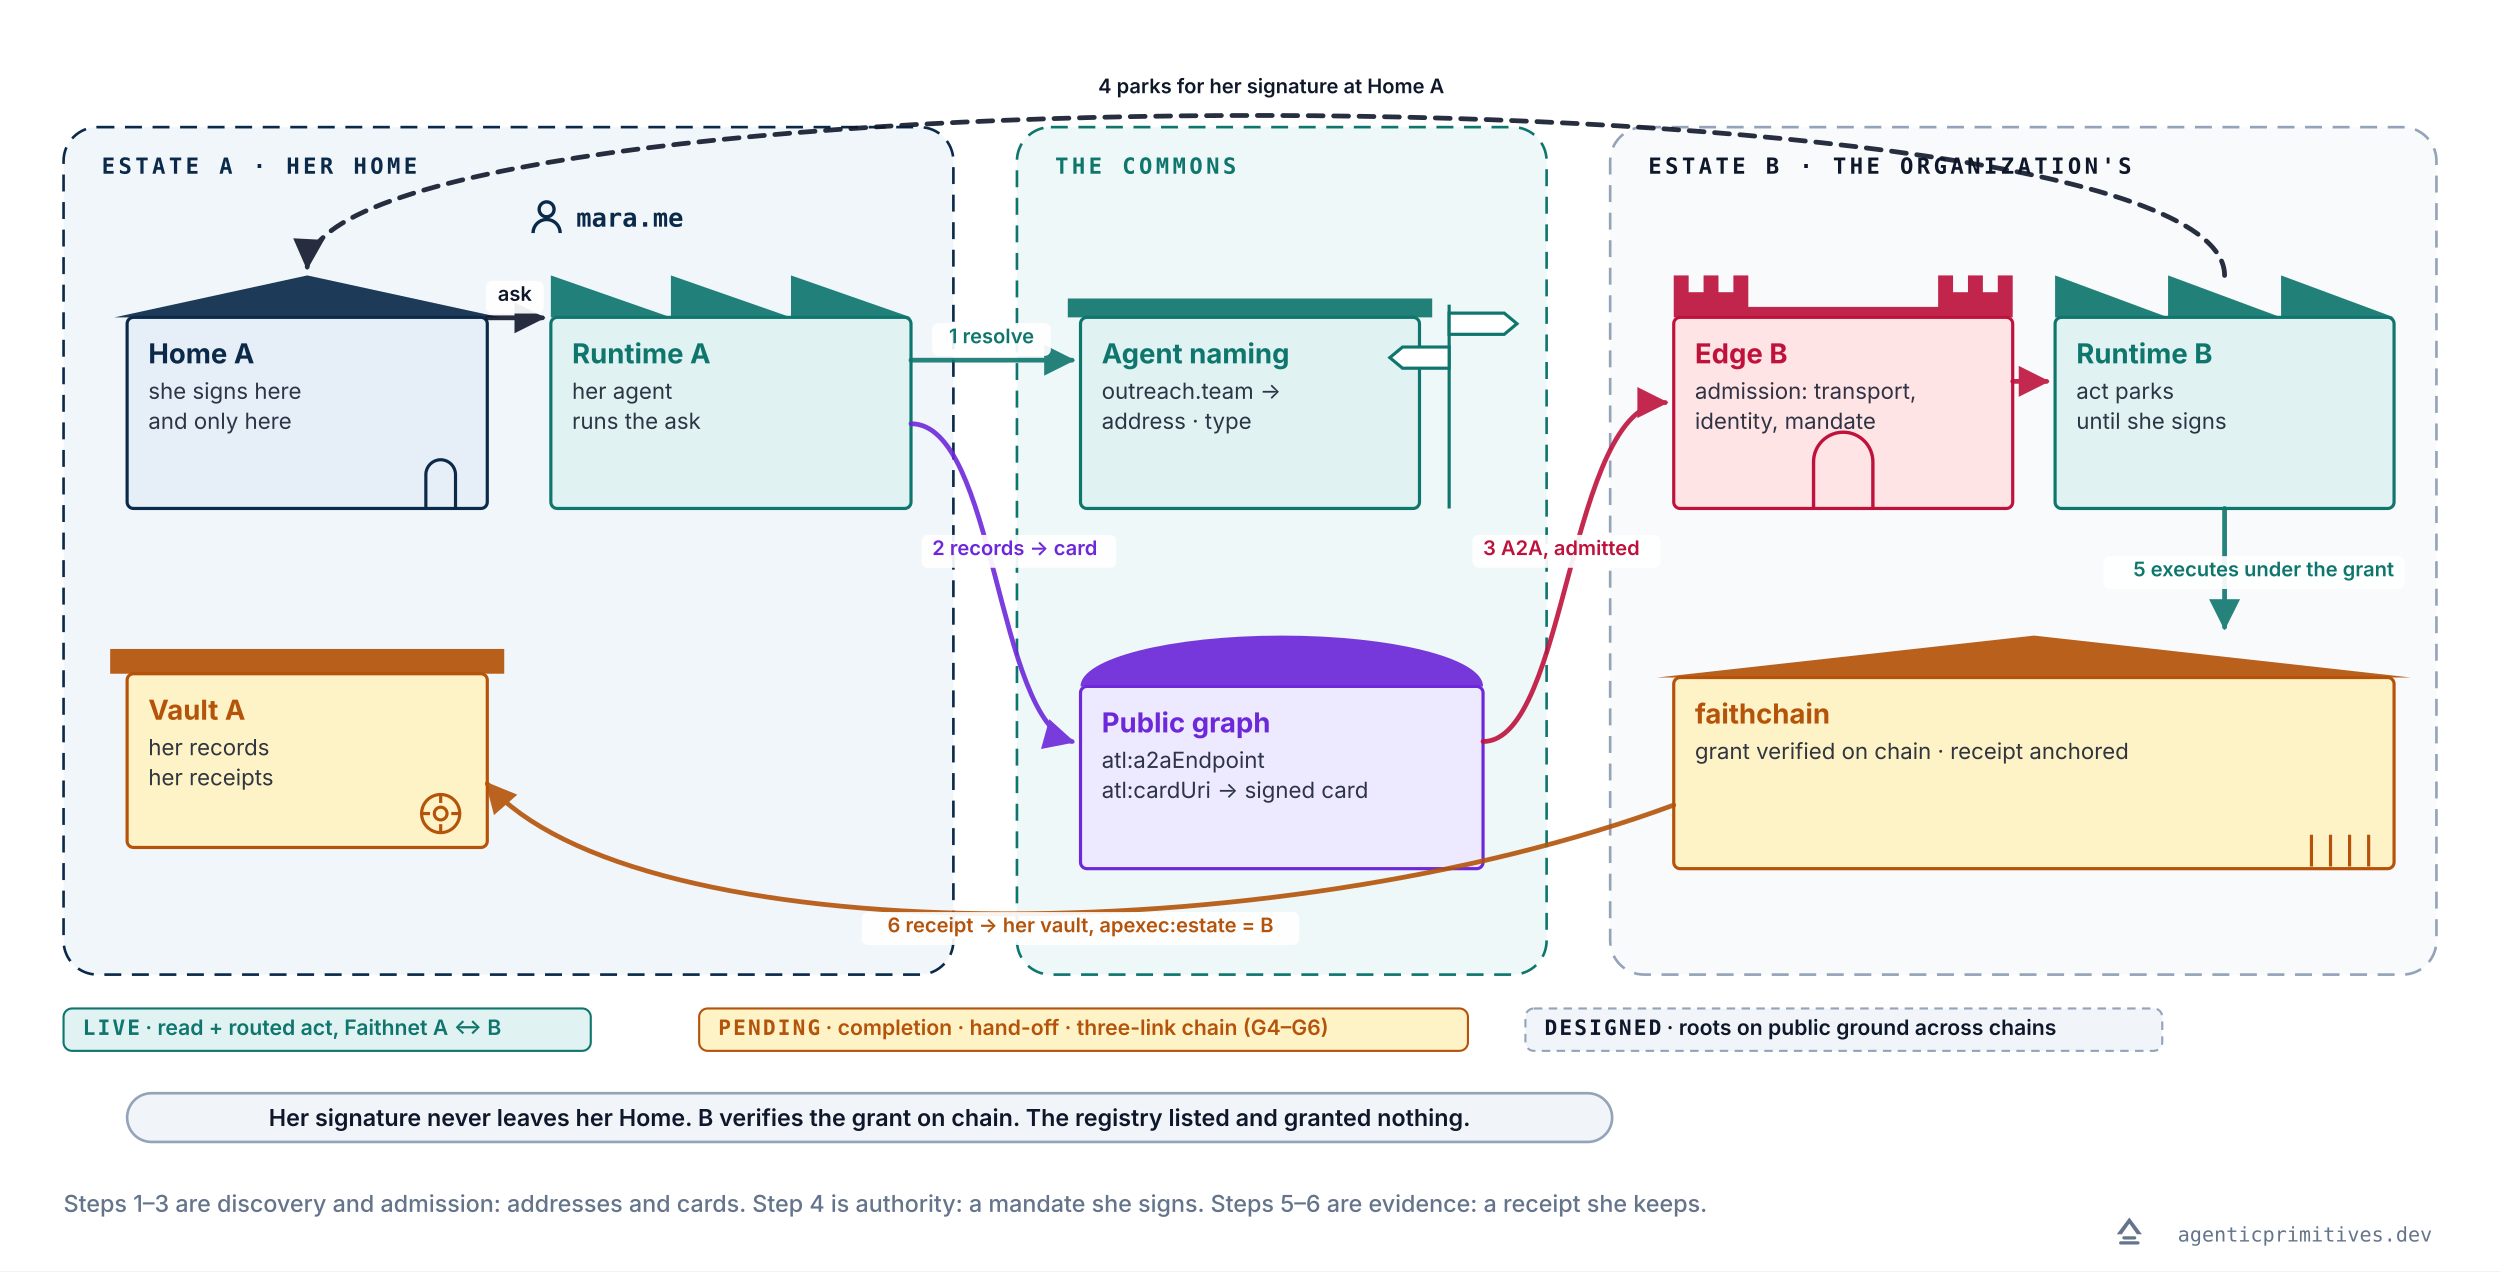
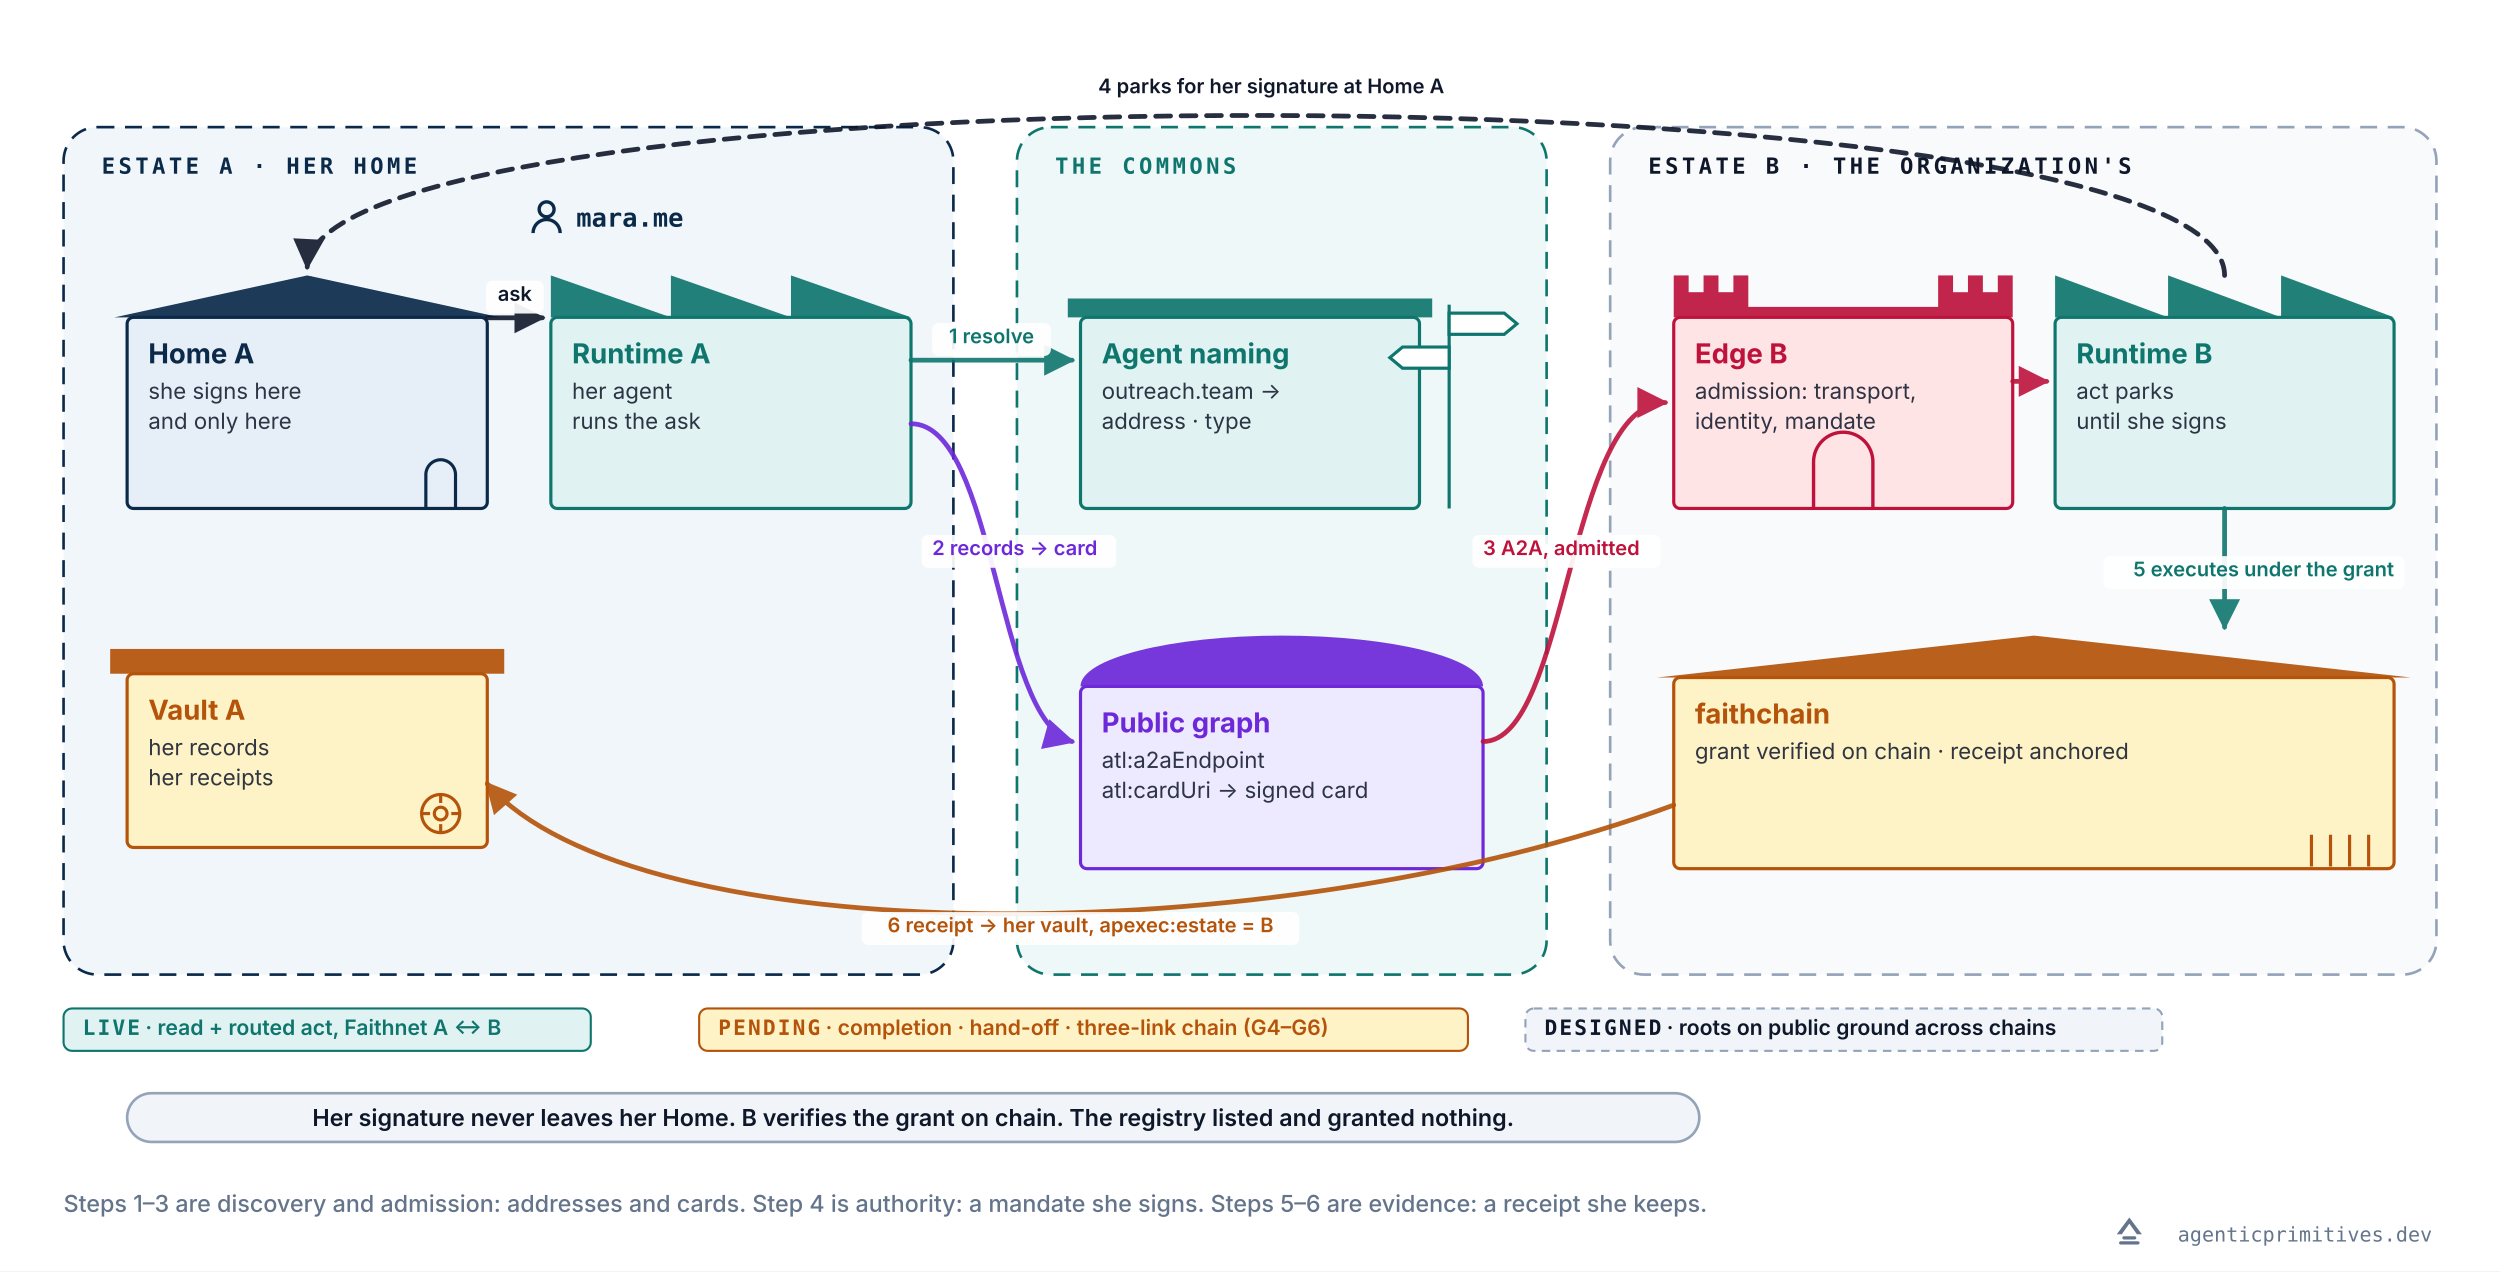
<svg xmlns="http://www.w3.org/2000/svg" viewBox="0 0 1180 600" role="img" aria-labelledby="cross-estate-title" style="width:100%;height:auto;display:block;font-family:ui-sans-serif, system-ui, -apple-system, &quot;Segoe UI&quot;, Inter, sans-serif;font-feature-settings:normal;word-spacing:0.12em">
  <defs>
    <marker id="cross-estate-arrow" viewBox="0 0 10 10" refX="9" refY="5" markerWidth="6.5" markerHeight="6.5" orient="auto-start-reverse">
      <path d="M 0 0 L 10 5 L 0 10 z" fill="#94a3b8" />
    </marker>
    <marker id="cross-estate-arrow-ink" viewBox="0 0 10 10" refX="9" refY="5" markerWidth="6.5" markerHeight="6.5" orient="auto-start-reverse">
      <path d="M 0 0 L 10 5 L 0 10 z" fill="#0f172a" />
    </marker>
    <marker id="cross-estate-arrow-amber" viewBox="0 0 10 10" refX="9" refY="5" markerWidth="6.5" markerHeight="6.5" orient="auto-start-reverse">
      <path d="M 0 0 L 10 5 L 0 10 z" fill="#b45309" />
    </marker>
    <marker id="cross-estate-arrow-teal" viewBox="0 0 10 10" refX="9" refY="5" markerWidth="6.5" markerHeight="6.5" orient="auto-start-reverse">
      <path d="M 0 0 L 10 5 L 0 10 z" fill="#0f766e" />
    </marker>
    <marker id="cross-estate-arrow-rose" viewBox="0 0 10 10" refX="9" refY="5" markerWidth="6.5" markerHeight="6.5" orient="auto-start-reverse">
      <path d="M 0 0 L 10 5 L 0 10 z" fill="#be123c" />
    </marker>
    <marker id="cross-estate-arrow-navy" viewBox="0 0 10 10" refX="9" refY="5" markerWidth="6.5" markerHeight="6.5" orient="auto-start-reverse">
      <path d="M 0 0 L 10 5 L 0 10 z" fill="#0b2a4a" />
    </marker>
    <marker id="cross-estate-arrow-violet" viewBox="0 0 10 10" refX="9" refY="5" markerWidth="6.5" markerHeight="6.5" orient="auto-start-reverse">
      <path d="M 0 0 L 10 5 L 0 10 z" fill="#6d28d9" />
    </marker>
    <filter id="cross-estate-shadow" x="-10%" y="-10%" width="120%" height="130%">
      <feDropShadow dx="0" dy="2" stdDeviation="3" flood-color="#000" flood-opacity="0.12" />
    </filter>
  </defs>
  <rect x="0" y="0" width="1180" height="600" fill="#ffffff" />
  <g>
    <rect x="30" y="60" width="420" height="400" rx="16" fill="#e6eef7" fill-opacity="0.55" stroke="#0b2a4a" stroke-width="1.25" stroke-dasharray="8 5" />
    <text x="48" y="82" font-size="10.5" font-weight="700" fill="#0b2a4a" letter-spacing="1.6" font-family="ui-monospace, SFMono-Regular, Menlo, Consolas, monospace">ESTATE A · HER HOME</text>
  </g>
  <g>
    <rect x="760" y="60" width="390" height="400" rx="16" fill="#f1f5f9" fill-opacity="0.55" stroke="#94a3b8" stroke-width="1.25" stroke-dasharray="8 5" />
    <text x="778" y="82" font-size="10.5" font-weight="700" fill="#0f172a" letter-spacing="1.6" font-family="ui-monospace, SFMono-Regular, Menlo, Consolas, monospace">ESTATE B · THE ORGANIZATION'S</text>
  </g>
  <g>
    <rect x="480" y="60" width="250" height="400" rx="16" fill="#e0f2f1" fill-opacity="0.55" stroke="#0f766e" stroke-width="1.25" stroke-dasharray="8 5" />
    <text x="498" y="82" font-size="10.5" font-weight="700" fill="#0f766e" letter-spacing="1.6" font-family="ui-monospace, SFMono-Regular, Menlo, Consolas, monospace">THE COMMONS</text>
  </g>
  <g stroke="#0b2a4a" fill="none" stroke-width="1.6">
    <circle cx="258" cy="98.8" r="3.52" />
    <path d="M 251.6 110 a 6.4 6.4 0 0 1 12.8 0" />
  </g>
  <text x="272" y="107" font-size="12" text-anchor="start" fill="#0b2a4a" font-weight="700" font-family="ui-monospace, SFMono-Regular, Menlo, Consolas, monospace">mara.me</text>
  <g>
    <path d="M 54 149.8 L 145 130 L 236 149.8 Z" fill="#0b2a4a" opacity="0.92" />
    <rect x="60" y="149.8" width="170" height="90.2" rx="3" fill="#e6eef7" stroke="#0b2a4a" stroke-width="1.5" />
    <text x="70" y="171.5" font-size="13" font-weight="650" fill="#0b2a4a" font-family="ui-sans-serif, system-ui, -apple-system, &quot;Segoe UI&quot;, Inter, sans-serif">Home A</text>
    <text x="70" y="188.25" font-size="10.5" fill="#0f172a" opacity="0.86" font-family="ui-sans-serif, system-ui, -apple-system, &quot;Segoe UI&quot;, Inter, sans-serif">she signs here</text>
    <text x="70" y="202.425" font-size="10.5" fill="#0f172a" opacity="0.86" font-family="ui-sans-serif, system-ui, -apple-system, &quot;Segoe UI&quot;, Inter, sans-serif">and only here</text>
    <path d="M 201 240 v -16 a 7 7 0 0 1 14 0 v 16" fill="none" stroke="#0b2a4a" stroke-width="1.5" />
  </g>
  <g>
    <path d="M 260 149.8 L 260 130 L 316.667 149.8 L 316.667 130 L 373.333 149.8 L 373.333 130 L 430 149.8 Z" fill="#0f766e" opacity="0.92" />
    <rect x="260" y="149.8" width="170" height="90.2" rx="3" fill="#e0f2f1" stroke="#0f766e" stroke-width="1.5" />
    <text x="270" y="171.5" font-size="13" font-weight="650" fill="#0f766e" font-family="ui-sans-serif, system-ui, -apple-system, &quot;Segoe UI&quot;, Inter, sans-serif">Runtime A</text>
    <text x="270" y="188.25" font-size="10.5" fill="#0f172a" opacity="0.86" font-family="ui-sans-serif, system-ui, -apple-system, &quot;Segoe UI&quot;, Inter, sans-serif">her agent</text>
    <text x="270" y="202.425" font-size="10.5" fill="#0f172a" opacity="0.86" font-family="ui-sans-serif, system-ui, -apple-system, &quot;Segoe UI&quot;, Inter, sans-serif">runs the ask</text>
  </g>
  <g>
    <path d="M 52 318 L 52 306.3 L 238 306.3 L 238 318 Z" fill="#b45309" opacity="0.92" />
    <rect x="60" y="318" width="170" height="82" rx="3" fill="#fef3c7" stroke="#b45309" stroke-width="1.5" />
    <text x="70" y="339.7" font-size="13" font-weight="650" fill="#b45309" font-family="ui-sans-serif, system-ui, -apple-system, &quot;Segoe UI&quot;, Inter, sans-serif">Vault A</text>
    <text x="70" y="356.45" font-size="10.5" fill="#0f172a" opacity="0.86" font-family="ui-sans-serif, system-ui, -apple-system, &quot;Segoe UI&quot;, Inter, sans-serif">her records</text>
    <text x="70" y="370.625" font-size="10.5" fill="#0f172a" opacity="0.86" font-family="ui-sans-serif, system-ui, -apple-system, &quot;Segoe UI&quot;, Inter, sans-serif">her receipts</text>
    <g fill="none" stroke="#b45309" stroke-width="1.5">
      <circle cx="208" cy="384" r="9" />
      <circle cx="208" cy="384" r="3" />
      <path d="M 208 375 v 4 M 208 389 v 4 M 199 384 h 4 M 213 384 h 4" />
    </g>
  </g>
  <g>
    <path d="M 504 149.8 L 504 140.89 L 676 140.89 L 676 149.8 Z" fill="#0f766e" opacity="0.92" />
    <rect x="510" y="149.8" width="160" height="90.2" rx="3" fill="#e0f2f1" stroke="#0f766e" stroke-width="1.5" />
    <text x="520" y="171.5" font-size="13" font-weight="650" fill="#0f766e" font-family="ui-sans-serif, system-ui, -apple-system, &quot;Segoe UI&quot;, Inter, sans-serif">Agent naming</text>
    <text x="520" y="188.25" font-size="10.5" fill="#0f172a" opacity="0.86" font-family="ui-sans-serif, system-ui, -apple-system, &quot;Segoe UI&quot;, Inter, sans-serif">outreach.team →</text>
    <text x="520" y="202.425" font-size="10.5" fill="#0f172a" opacity="0.86" font-family="ui-sans-serif, system-ui, -apple-system, &quot;Segoe UI&quot;, Inter, sans-serif">address · type</text>
    <g stroke="#0f766e" stroke-width="1.5" fill="#ffffff">
      <line x1="684" y1="240" x2="684" y2="143.8" />
      <path d="M 684 147.8 h 26 l 6 5 l -6 5 h -26 z" />
      <path d="M 684 163.8 h -22 l -6 5 l 6 5 h 22 z" />
    </g>
  </g>
  <g>
    <path d="M 510 324 A 95 24 0 0 1 700 324 Z" fill="#6d28d9" opacity="0.92" />
    <rect x="510" y="324" width="190" height="86" rx="3" fill="#ede9fe" stroke="#6d28d9" stroke-width="1.5" />
    <text x="520" y="345.7" font-size="13" font-weight="650" fill="#6d28d9" font-family="ui-sans-serif, system-ui, -apple-system, &quot;Segoe UI&quot;, Inter, sans-serif">Public graph</text>
    <text x="520" y="362.45" font-size="10.5" fill="#0f172a" opacity="0.86" font-family="ui-sans-serif, system-ui, -apple-system, &quot;Segoe UI&quot;, Inter, sans-serif">atl:a2aEndpoint</text>
    <text x="520" y="376.625" font-size="10.5" fill="#0f172a" opacity="0.86" font-family="ui-sans-serif, system-ui, -apple-system, &quot;Segoe UI&quot;, Inter, sans-serif">atl:cardUri → signed card</text>
  </g>
  <g>
    <path d="M 790 149.8 L 790 130 L 790 130 L 797.04 130 L 797.04 137.92 L 804.08 137.92 L 804.08 130 L 811.12 130 L 811.12 137.92 L 818.16 137.92 L 818.16 130 L 825.2 130 L 825.2 137.92 L 825.2 144.85 L 914.8 144.85 L 914.8 137.92 L 914.8 130 L 921.84 130 L 921.84 137.92 L 928.88 137.92 L 928.88 130 L 935.92 130 L 935.92 137.92 L 942.96 137.92 L 942.96 130 L 950 130 L 950 137.92 L 950 130 L 950 149.8 Z" fill="#be123c" opacity="0.92" />
    <rect x="790" y="149.8" width="160" height="90.2" rx="3" fill="#ffe4e6" stroke="#be123c" stroke-width="1.5" />
    <text x="800" y="171.5" font-size="13" font-weight="650" fill="#be123c" font-family="ui-sans-serif, system-ui, -apple-system, &quot;Segoe UI&quot;, Inter, sans-serif">Edge B</text>
    <text x="800" y="188.25" font-size="10.5" fill="#0f172a" opacity="0.86" font-family="ui-sans-serif, system-ui, -apple-system, &quot;Segoe UI&quot;, Inter, sans-serif">admission: transport,</text>
    <text x="800" y="202.425" font-size="10.5" fill="#0f172a" opacity="0.86" font-family="ui-sans-serif, system-ui, -apple-system, &quot;Segoe UI&quot;, Inter, sans-serif">identity, mandate</text>
    <path d="M 856 240 v -22 a 14 14 0 0 1 28 0 v 22" fill="none" stroke="#be123c" stroke-width="1.6" />
  </g>
  <g>
    <path d="M 970 149.8 L 970 130 L 1023.333 149.8 L 1023.333 130 L 1076.667 149.8 L 1076.667 130 L 1130 149.8 Z" fill="#0f766e" opacity="0.92" />
    <rect x="970" y="149.8" width="160" height="90.2" rx="3" fill="#e0f2f1" stroke="#0f766e" stroke-width="1.5" />
    <text x="980" y="171.5" font-size="13" font-weight="650" fill="#0f766e" font-family="ui-sans-serif, system-ui, -apple-system, &quot;Segoe UI&quot;, Inter, sans-serif">Runtime B</text>
    <text x="980" y="188.25" font-size="10.5" fill="#0f172a" opacity="0.86" font-family="ui-sans-serif, system-ui, -apple-system, &quot;Segoe UI&quot;, Inter, sans-serif">act parks</text>
    <text x="980" y="202.425" font-size="10.5" fill="#0f172a" opacity="0.86" font-family="ui-sans-serif, system-ui, -apple-system, &quot;Segoe UI&quot;, Inter, sans-serif">until she signs</text>
  </g>
  <g>
    <path d="M 782 319.8 L 960 300 L 1138 319.8 Z" fill="#b45309" opacity="0.92" />
    <rect x="790" y="319.8" width="340" height="90.2" rx="3" fill="#fef3c7" stroke="#b45309" stroke-width="1.5" />
    <text x="800" y="341.5" font-size="13" font-weight="650" fill="#b45309" font-family="ui-sans-serif, system-ui, -apple-system, &quot;Segoe UI&quot;, Inter, sans-serif">faithchain</text>
    <text x="800" y="358.25" font-size="10.5" fill="#0f172a" opacity="0.86" font-family="ui-sans-serif, system-ui, -apple-system, &quot;Segoe UI&quot;, Inter, sans-serif">grant verified on chain · receipt anchored</text>
    <g stroke="#b45309" stroke-width="1.5">
      <line x1="1118" y1="409" x2="1118" y2="394" />
      <line x1="1109" y1="409" x2="1109" y2="394" />
      <line x1="1100" y1="409" x2="1100" y2="394" />
      <line x1="1091" y1="409" x2="1091" y2="394" />
    </g>
  </g>
  <g>
    <path d="M 230 150 H 256" fill="none" stroke="#0f172a" stroke-width="2.25" marker-end="url(#cross-estate-arrow-ink)" stroke-linecap="round" opacity="0.9" />
    <rect x="229.39" y="132.5" width="27.22" height="15.5" rx="3" fill="#ffffff" opacity="0.92" />
    <text x="243" y="142" font-size="9.5" text-anchor="middle" fill="#0f172a" font-weight="600" font-family="ui-sans-serif, system-ui, -apple-system, &quot;Segoe UI&quot;, Inter, sans-serif">ask</text>
  </g>
  <g>
    <path d="M 430 170 H 506" fill="none" stroke="#0f766e" stroke-width="2.25" marker-end="url(#cross-estate-arrow-teal)" stroke-linecap="round" opacity="0.9" />
    <rect x="439.99" y="152.5" width="56.02" height="15.5" rx="3" fill="#ffffff" opacity="0.92" />
    <text x="468" y="162" font-size="9.5" text-anchor="middle" fill="#0f766e" font-weight="600" font-family="ui-sans-serif, system-ui, -apple-system, &quot;Segoe UI&quot;, Inter, sans-serif">1 resolve</text>
  </g>
  <g>
    <path d="M 430 200 C 470 200, 470 340, 506 350" fill="none" stroke="#6d28d9" stroke-width="2.25" marker-end="url(#cross-estate-arrow-violet)" stroke-linecap="round" opacity="0.9" />
    <rect x="435" y="252.5" width="91.869" height="15.5" rx="3" fill="#ffffff" opacity="0.92" />
    <text x="440" y="262" font-size="9.5" text-anchor="start" fill="#6d28d9" font-weight="600" font-family="ui-sans-serif, system-ui, -apple-system, &quot;Segoe UI&quot;, Inter, sans-serif">2 records → card</text>
  </g>
  <g>
    <path d="M 700 350 C 740 350, 740 190, 786 190" fill="none" stroke="#be123c" stroke-width="2.25" marker-end="url(#cross-estate-arrow-rose)" stroke-linecap="round" opacity="0.9" />
    <rect x="695" y="252.5" width="88.747" height="15.5" rx="3" fill="#ffffff" opacity="0.92" />
    <text x="700" y="262" font-size="9.5" text-anchor="start" fill="#be123c" font-weight="600" font-family="ui-sans-serif, system-ui, -apple-system, &quot;Segoe UI&quot;, Inter, sans-serif">3 A2A, admitted</text>
  </g>
  <g>
    <path d="M 950 180 H 966" fill="none" stroke="#be123c" stroke-width="2.25" marker-end="url(#cross-estate-arrow-rose)" stroke-linecap="round" opacity="0.9" />
  </g>
  <g>
    <path d="M 1050 130 C 1050 30, 150 30, 145 126" fill="none" stroke="#0f172a" stroke-width="2.25" stroke-dasharray="7 5" marker-end="url(#cross-estate-arrow-ink)" stroke-linecap="round" opacity="0.9" />
    <rect x="505.679" y="34.5" width="188.642" height="15.5" rx="3" fill="#ffffff" opacity="0.92" />
    <text x="600" y="44" font-size="9.5" text-anchor="middle" fill="#0f172a" font-weight="600" font-family="ui-sans-serif, system-ui, -apple-system, &quot;Segoe UI&quot;, Inter, sans-serif">4 parks for her signature at Home A</text>
  </g>
  <g>
    <path d="M 1050 240 V 296" fill="none" stroke="#0f766e" stroke-width="2.25" marker-end="url(#cross-estate-arrow-teal)" stroke-linecap="round" opacity="0.9" />
    <rect x="992.882" y="262.5" width="142.118" height="15.5" rx="3" fill="#ffffff" opacity="0.92" />
    <text x="1130" y="272" font-size="9.5" text-anchor="end" fill="#0f766e" font-weight="600" font-family="ui-sans-serif, system-ui, -apple-system, &quot;Segoe UI&quot;, Inter, sans-serif">5 executes under the grant</text>
  </g>
  <g>
    <path d="M 790 380 C 600 450, 300 450, 230 370" fill="none" stroke="#b45309" stroke-width="2.25" marker-end="url(#cross-estate-arrow-amber)" stroke-linecap="round" opacity="0.9" />
    <rect x="406.767" y="430.5" width="206.466" height="15.5" rx="3" fill="#ffffff" opacity="0.92" />
    <text x="510" y="440" font-size="9.5" text-anchor="middle" fill="#b45309" font-weight="600" font-family="ui-sans-serif, system-ui, -apple-system, &quot;Segoe UI&quot;, Inter, sans-serif">6 receipt → her vault, apexec:estate = B</text>
  </g>
  <g>
    <rect x="30" y="476" width="248.846" height="20" rx="4" fill="#e0f2f1" stroke="#0f766e" stroke-width="1" />
    <text x="39" y="488.5" font-size="10" font-weight="600" fill="#0f766e" font-family="ui-sans-serif, system-ui, -apple-system, &quot;Segoe UI&quot;, Inter, sans-serif">
      <tspan font-family="ui-monospace, SFMono-Regular, Menlo, Consolas, monospace" letter-spacing="1">LIVE</tspan>  ·  read + routed act, Faithnet A ↔ B</text>
  </g>
  <g>
    <rect x="330" y="476" width="362.868" height="20" rx="4" fill="#fef3c7" stroke="#b45309" stroke-width="1" />
    <text x="339" y="488.5" font-size="10" font-weight="600" fill="#b45309" font-family="ui-sans-serif, system-ui, -apple-system, &quot;Segoe UI&quot;, Inter, sans-serif">
      <tspan font-family="ui-monospace, SFMono-Regular, Menlo, Consolas, monospace" letter-spacing="1">PENDING</tspan>  ·  completion · hand-off · three-link chain (G4–G6)</text>
  </g>
  <g>
    <rect x="720" y="476" width="300.59" height="20" rx="4" fill="#f1f5f9" stroke="#94a3b8" stroke-width="1" stroke-dasharray="4 3" />
    <text x="729" y="488.5" font-size="10" font-weight="600" fill="#0f172a" font-family="ui-sans-serif, system-ui, -apple-system, &quot;Segoe UI&quot;, Inter, sans-serif">
      <tspan font-family="ui-monospace, SFMono-Regular, Menlo, Consolas, monospace" letter-spacing="1">DESIGNED</tspan>  ·  roots on public ground across chains</text>
  </g>
  <g>
-     <rect x="60" y="516" width="700.932" height="23" rx="11.5" fill="#f1f5f9" stroke="#94a3b8" stroke-width="1.25" />
-     <text x="410.466" y="531.46" text-anchor="middle" font-size="11" font-weight="600" fill="#0f172a" font-family="ui-sans-serif, system-ui, -apple-system, &quot;Segoe UI&quot;, Inter, sans-serif">Her signature never leaves her Home. B verifies the grant on chain. The registry listed and granted nothing.</text>
+     <rect x="60" y="516" width="742.074" height="23" rx="11.5" fill="#f1f5f9" stroke="#94a3b8" stroke-width="1.25" />
+     <text x="431.037" y="531.46" text-anchor="middle" font-size="11" font-weight="600" fill="#0f172a" font-family="ui-sans-serif, system-ui, -apple-system, &quot;Segoe UI&quot;, Inter, sans-serif">Her signature never leaves her Home. B verifies the grant on chain. The registry listed and granted nothing.</text>
  </g>
  <text x="30" y="572" font-size="11" text-anchor="start" fill="#64748b" font-weight="500" font-family="ui-sans-serif, system-ui, -apple-system, &quot;Segoe UI&quot;, Inter, sans-serif">Steps 1–3 are discovery and admission: addresses and cards. Step 4 is authority: a mandate she signs. Steps 5–6 are evidence: a receipt she keeps.</text>
  <g>
    <g transform="translate(998 574) scale(0.22)" fill="#64748b">
      <path d="M32 3 L59 39 H48.2 L32 16.2 L15.8 39 H5 Z" />
      <rect x="17" y="43.2" width="30" height="7" rx="3.5" />
      <rect x="10" y="54" width="44" height="7" rx="3.5" />
    </g>
    <text x="1148" y="586" font-size="9.5" text-anchor="end" fill="#64748b" font-weight="500" font-family="ui-monospace, SFMono-Regular, Menlo, Consolas, monospace">agenticprimitives.dev</text>
  </g>
</svg>
